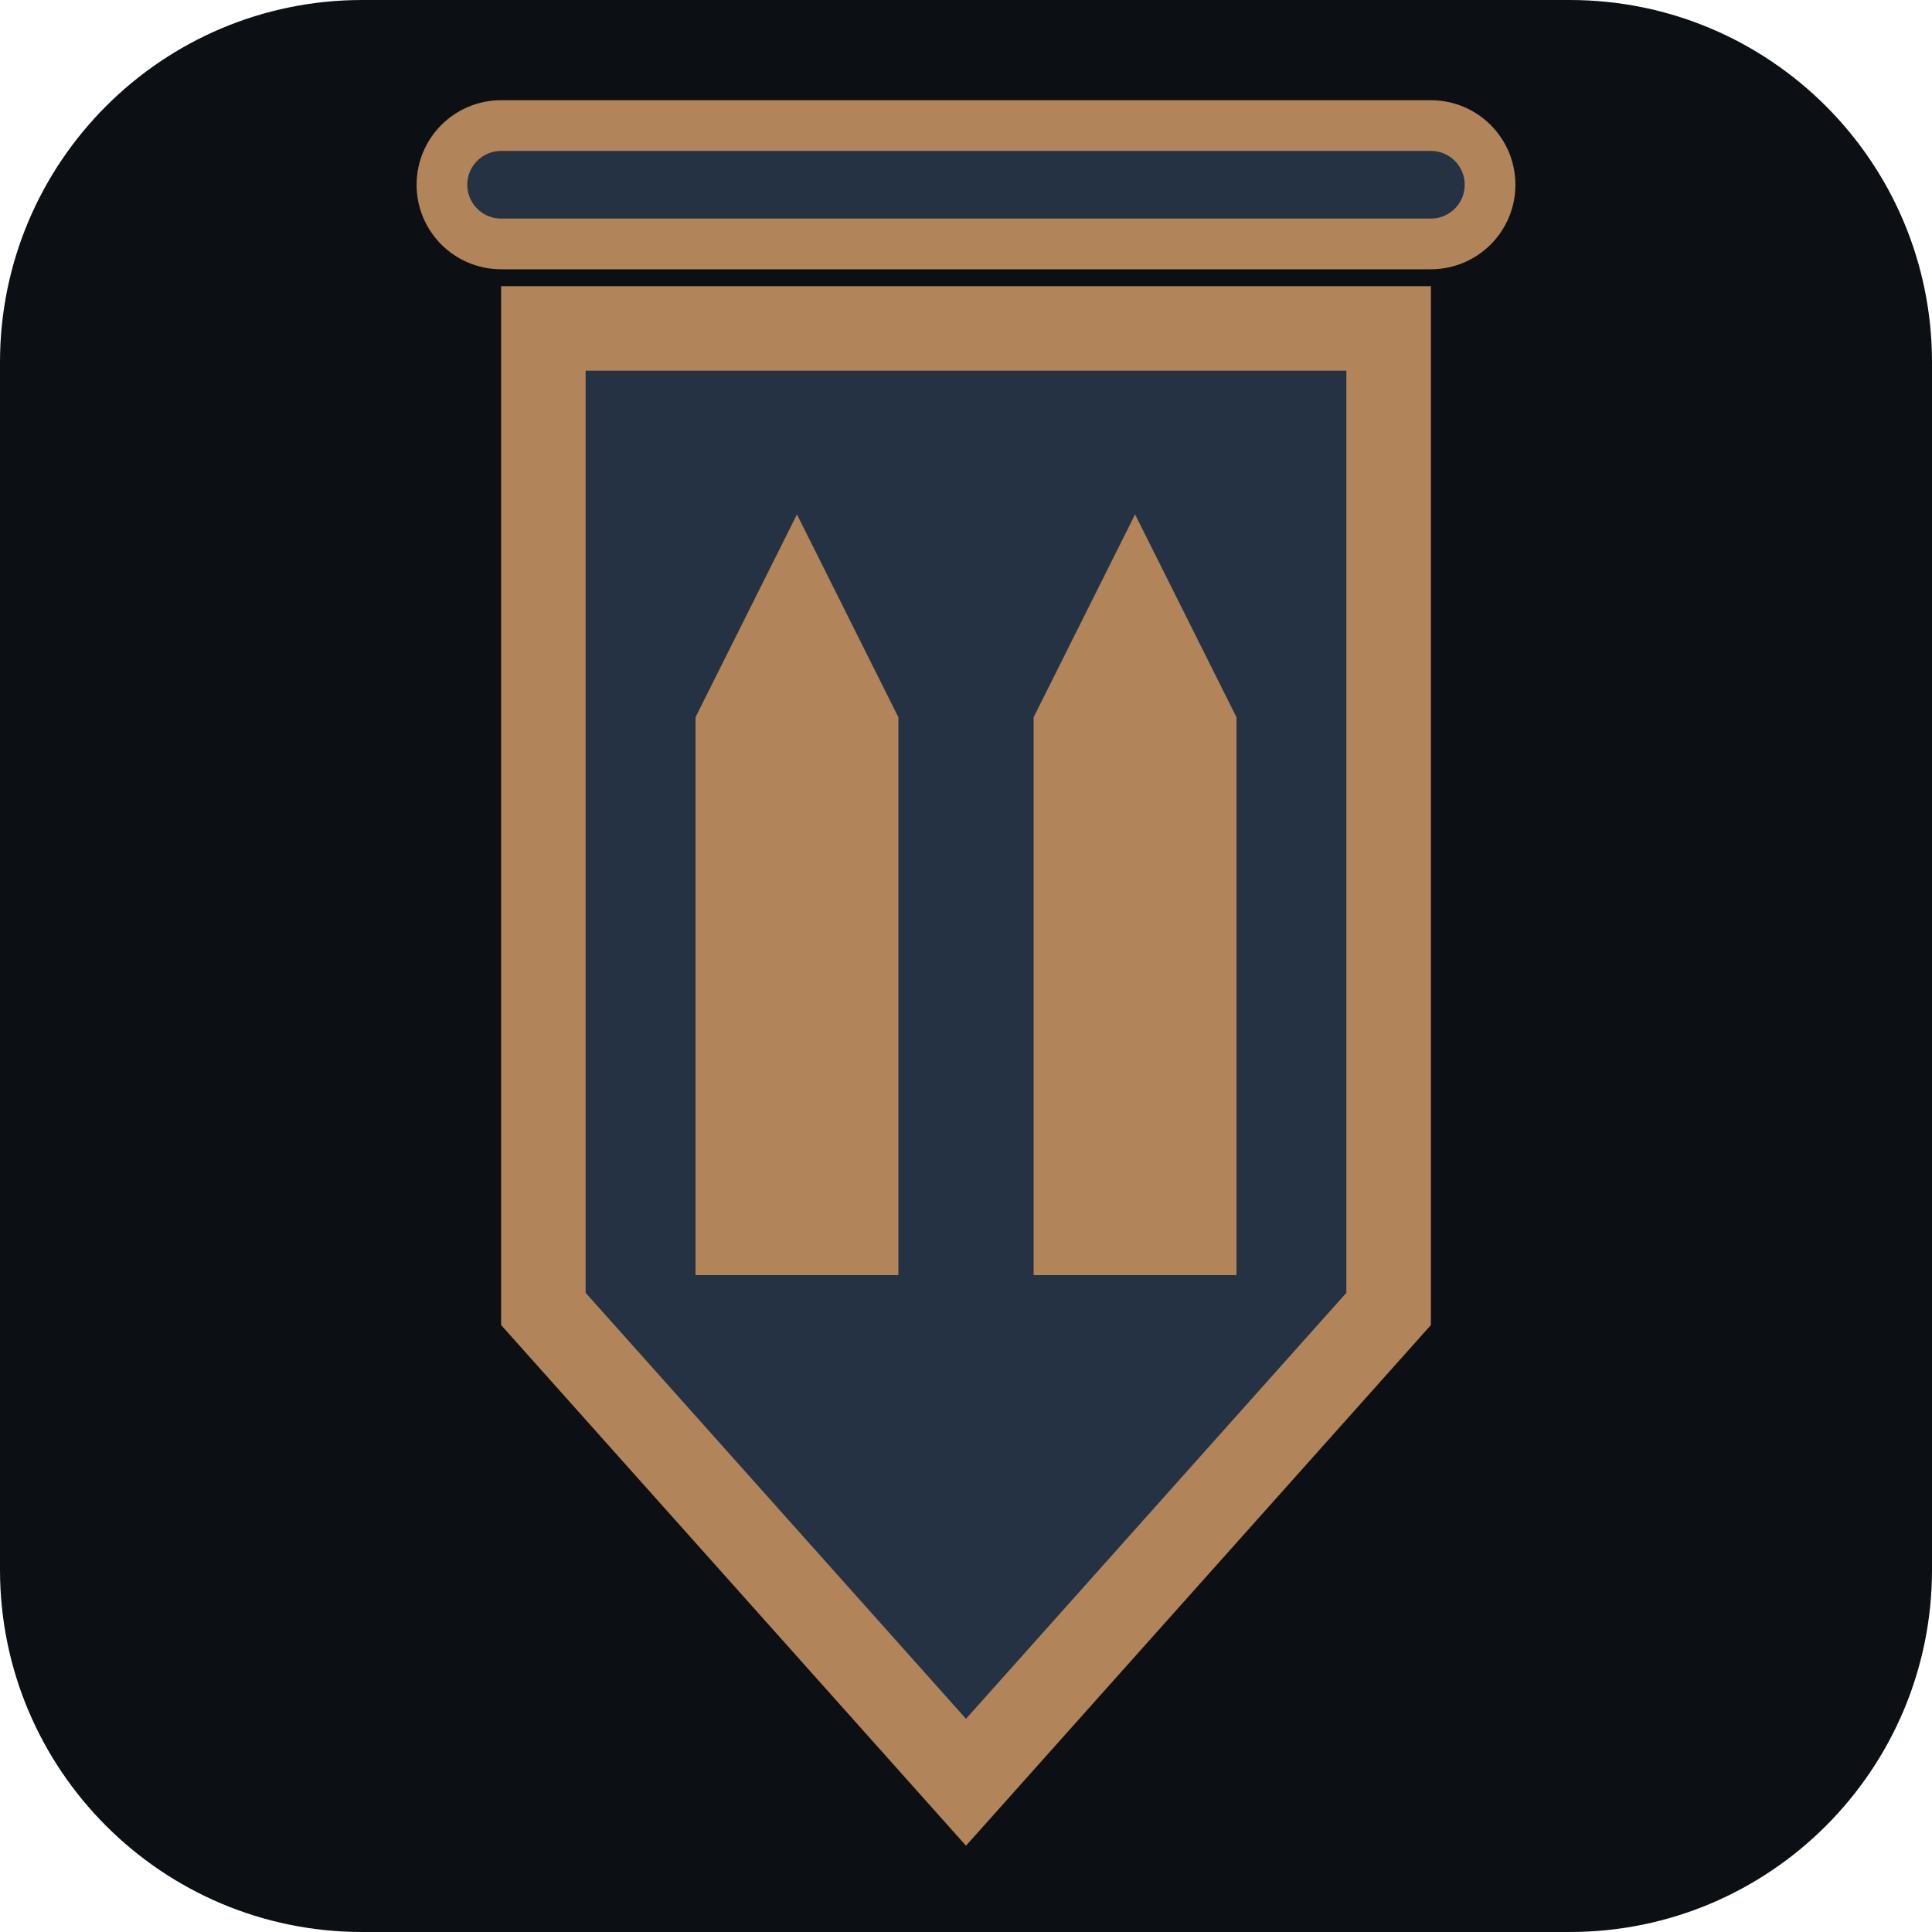
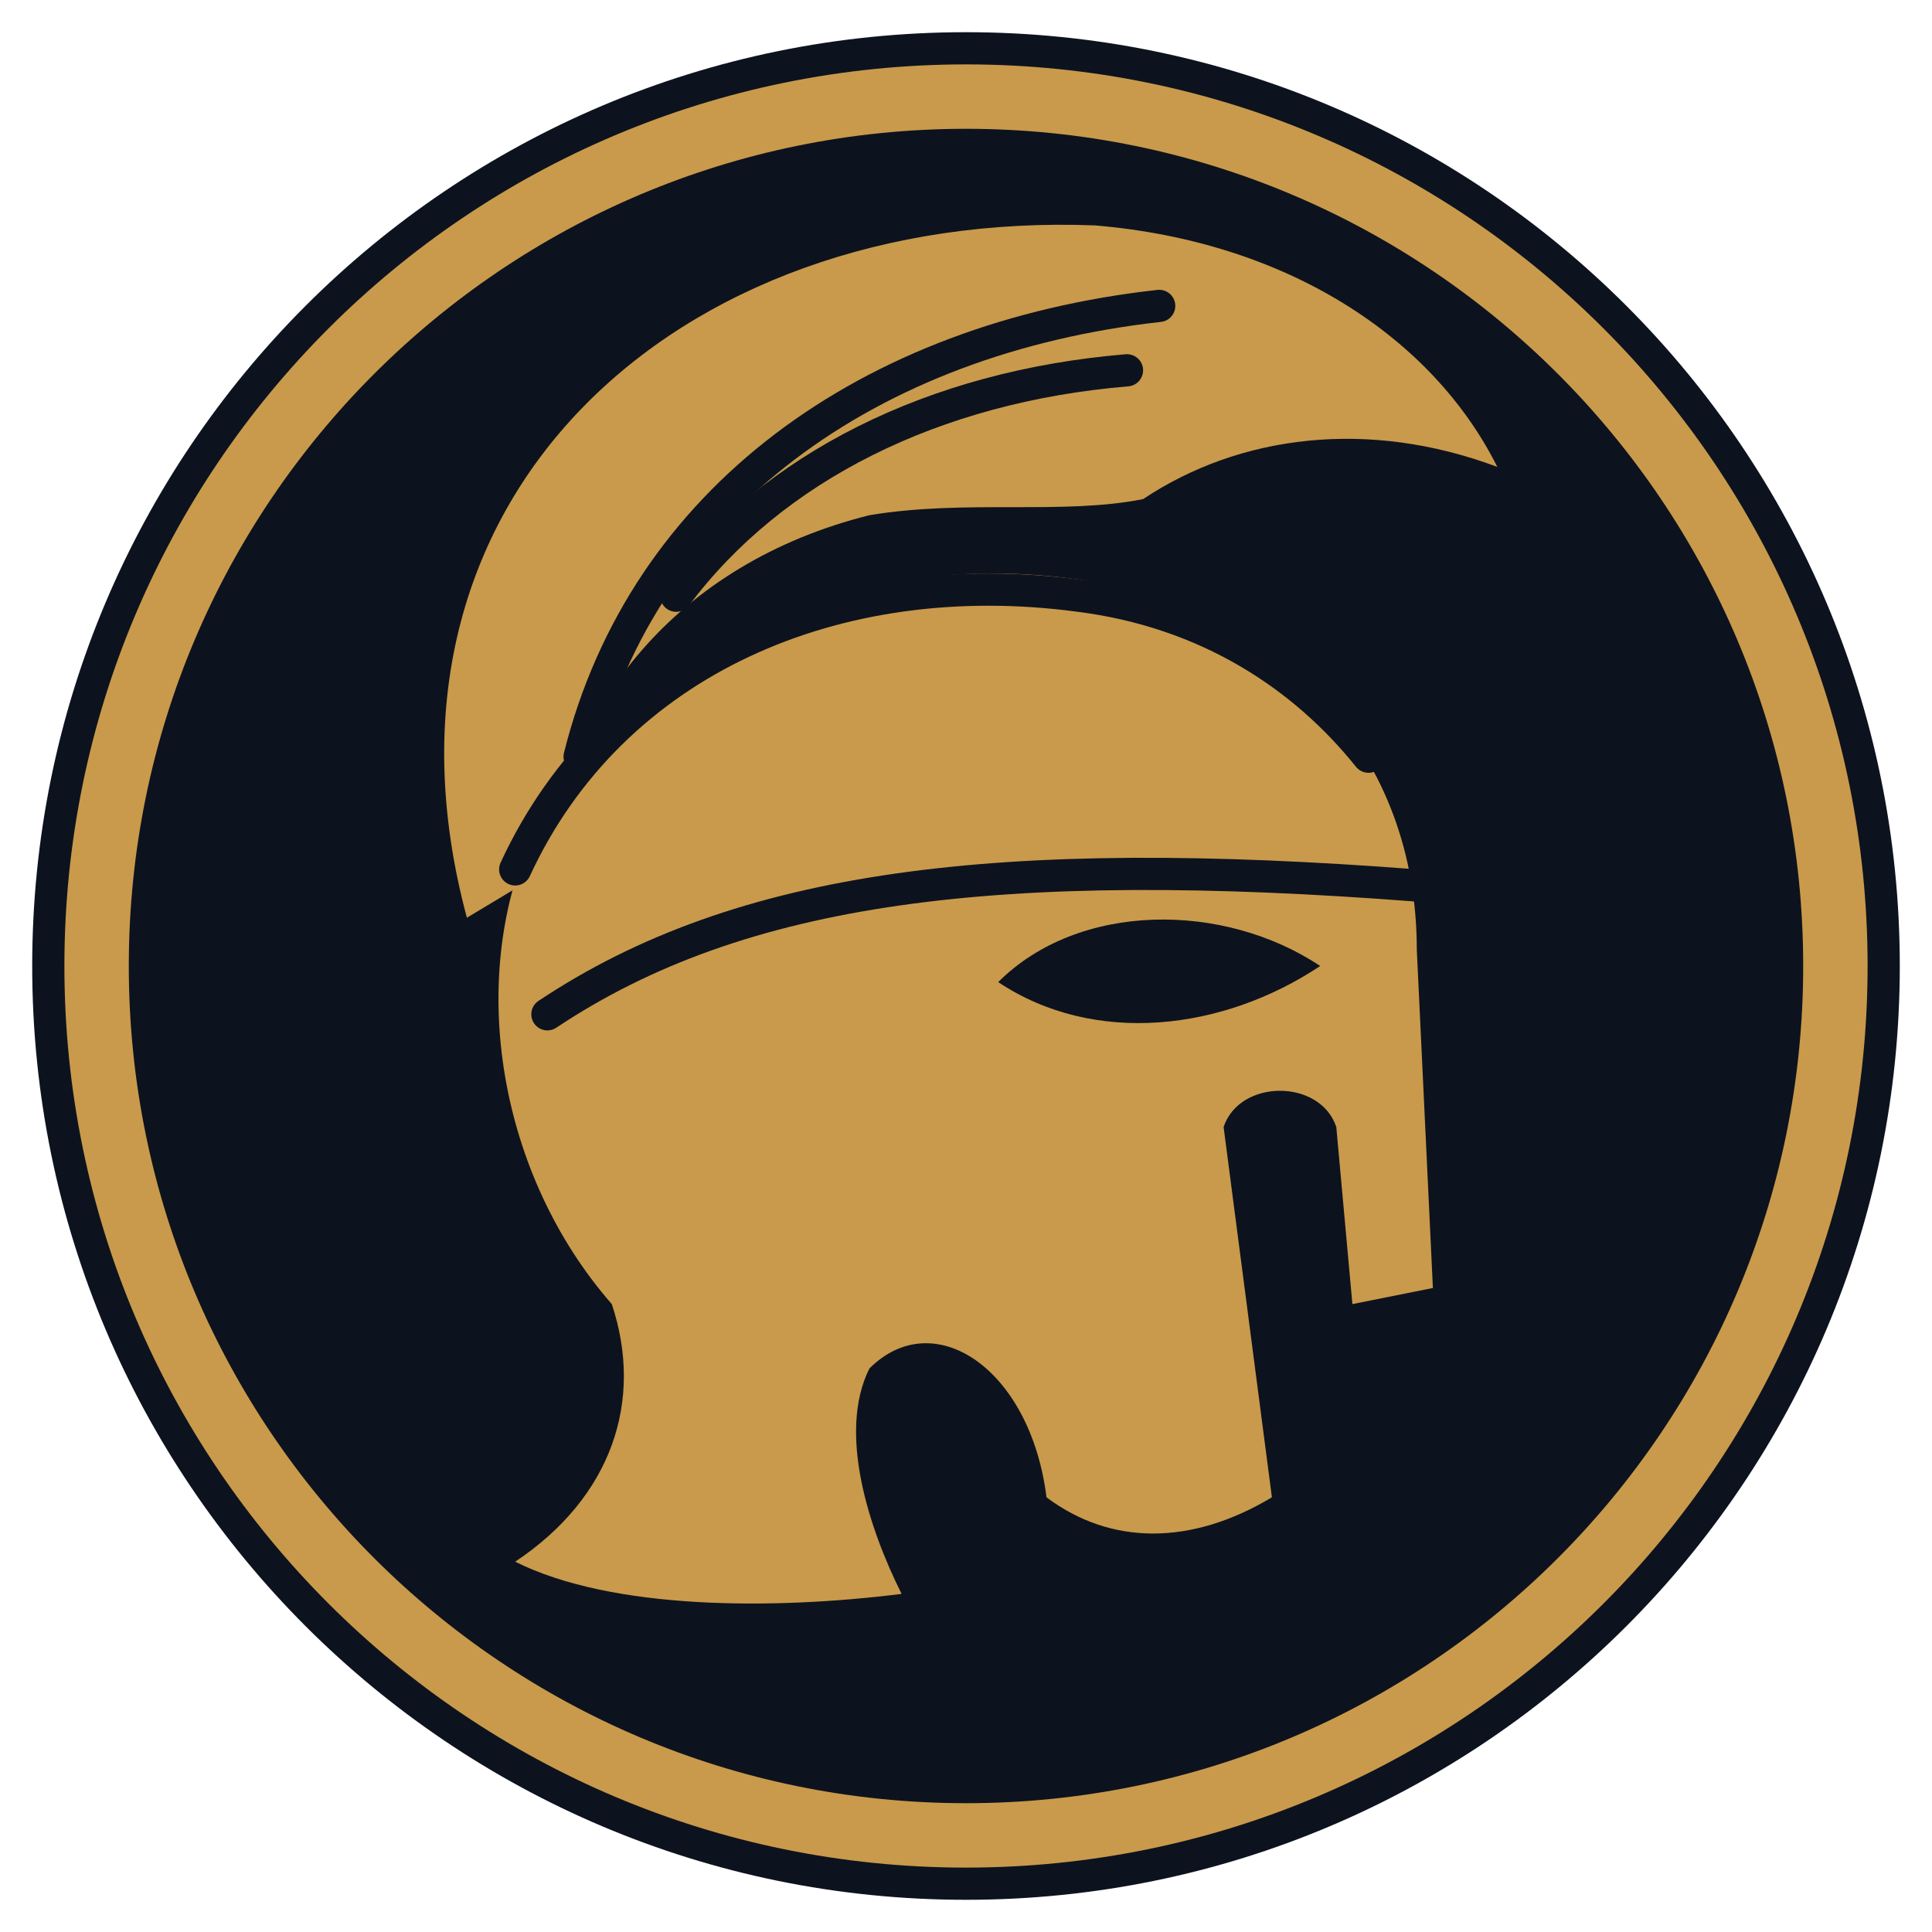
- <svg xmlns="http://www.w3.org/2000/svg" viewBox="0 0 64 64">
-   <rect width="64" height="64" rx="12" fill="#0C0F14" />
-   <g transform="translate(4 -7.6) scale(.56)">
-     <rect x="19" y="21" width="62" height="7" rx="3.5" fill="#243244" stroke="#B2845A" stroke-width="3" />
-     <path d="M25 33H75V91L50 119L25 91Z" fill="#243244" stroke="#B2845A" stroke-width="5" />
-     <path d="M34 89V56L40 44 46 56V89ZM54 89V56L60 44 66 56V89Z" fill="#B2845A" />
+ <svg xmlns="http://www.w3.org/2000/svg" viewBox="0 0 120 120">
+   <circle cx="60" cy="60" r="58" fill="#0D131E" />
+   <circle cx="60" cy="60" r="54" fill="none" stroke="#C99A4B" stroke-width="4" />
+   <g transform="translate(-4 1)" fill="#C99A4B">
+     <path d="M33 56 C 26 30, 46 12, 72 13 C 84 14, 93 20, 97 28 C 89 25, 81 26, 75 30 C 70 31, 64 30, 58 31 C 46 34, 39 43, 38 53 Z" />
+     <path fill-rule="evenodd" d="M36 96 C 42 92, 44 86, 42 80 C 35 72, 33 60, 37 51 C 43 39, 57 33, 71 35 C 84 37, 92 46, 92 58 L 93 79 L 88 80 L 87 69 C 86 66, 81 66, 80 69 L 83 92 C 78 95, 73 95, 69 92 C 68 84, 62 80, 58 84 C 56 88, 58 94, 60 98 C 52 99, 42 99, 36 96 Z M 66 60 C 71 55, 80 55, 86 59 C 80 63, 72 64, 66 60 Z" />
+   </g>
+   <g transform="translate(-4 1)" fill="none" stroke="#0D131E" stroke-width="2" stroke-linecap="round">
+     <path d="M36 53 C 42 40, 56 34, 71 36 C 79 37, 85 41, 89 46" />
+     <path d="M40 46 C 44 30, 58 20, 76 18" />
+     <path d="M46 36 C 52 28, 62 23, 74 22" />
+     <path d="M38 62 C 50 54, 66 52, 92 54" />
  </g>
</svg>
